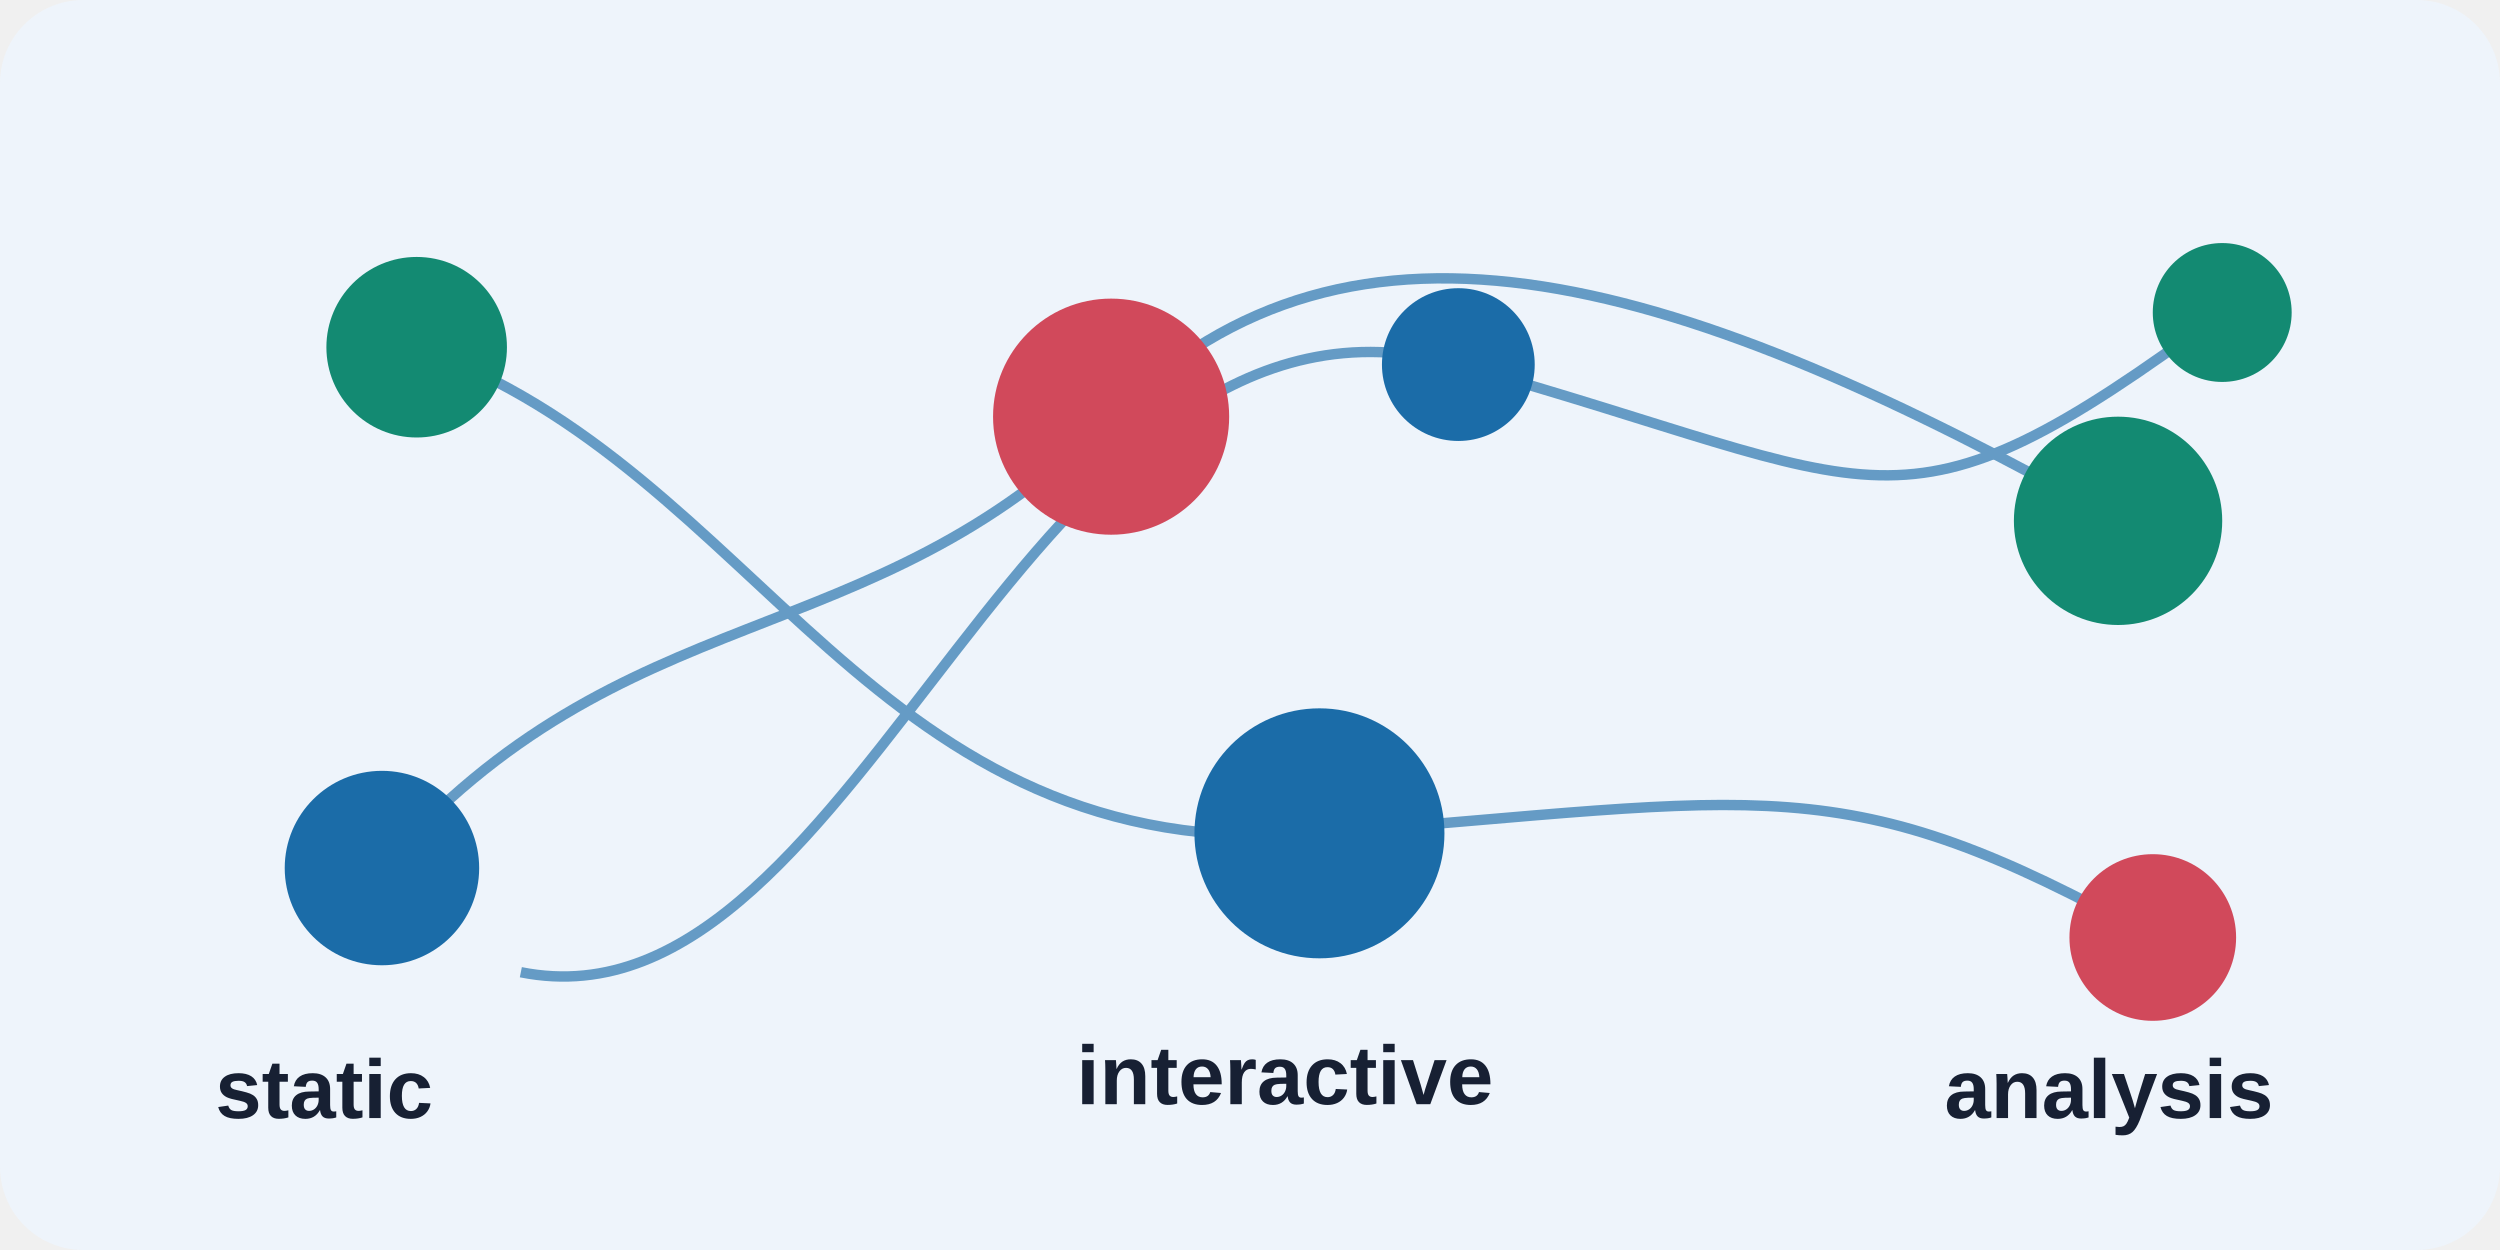
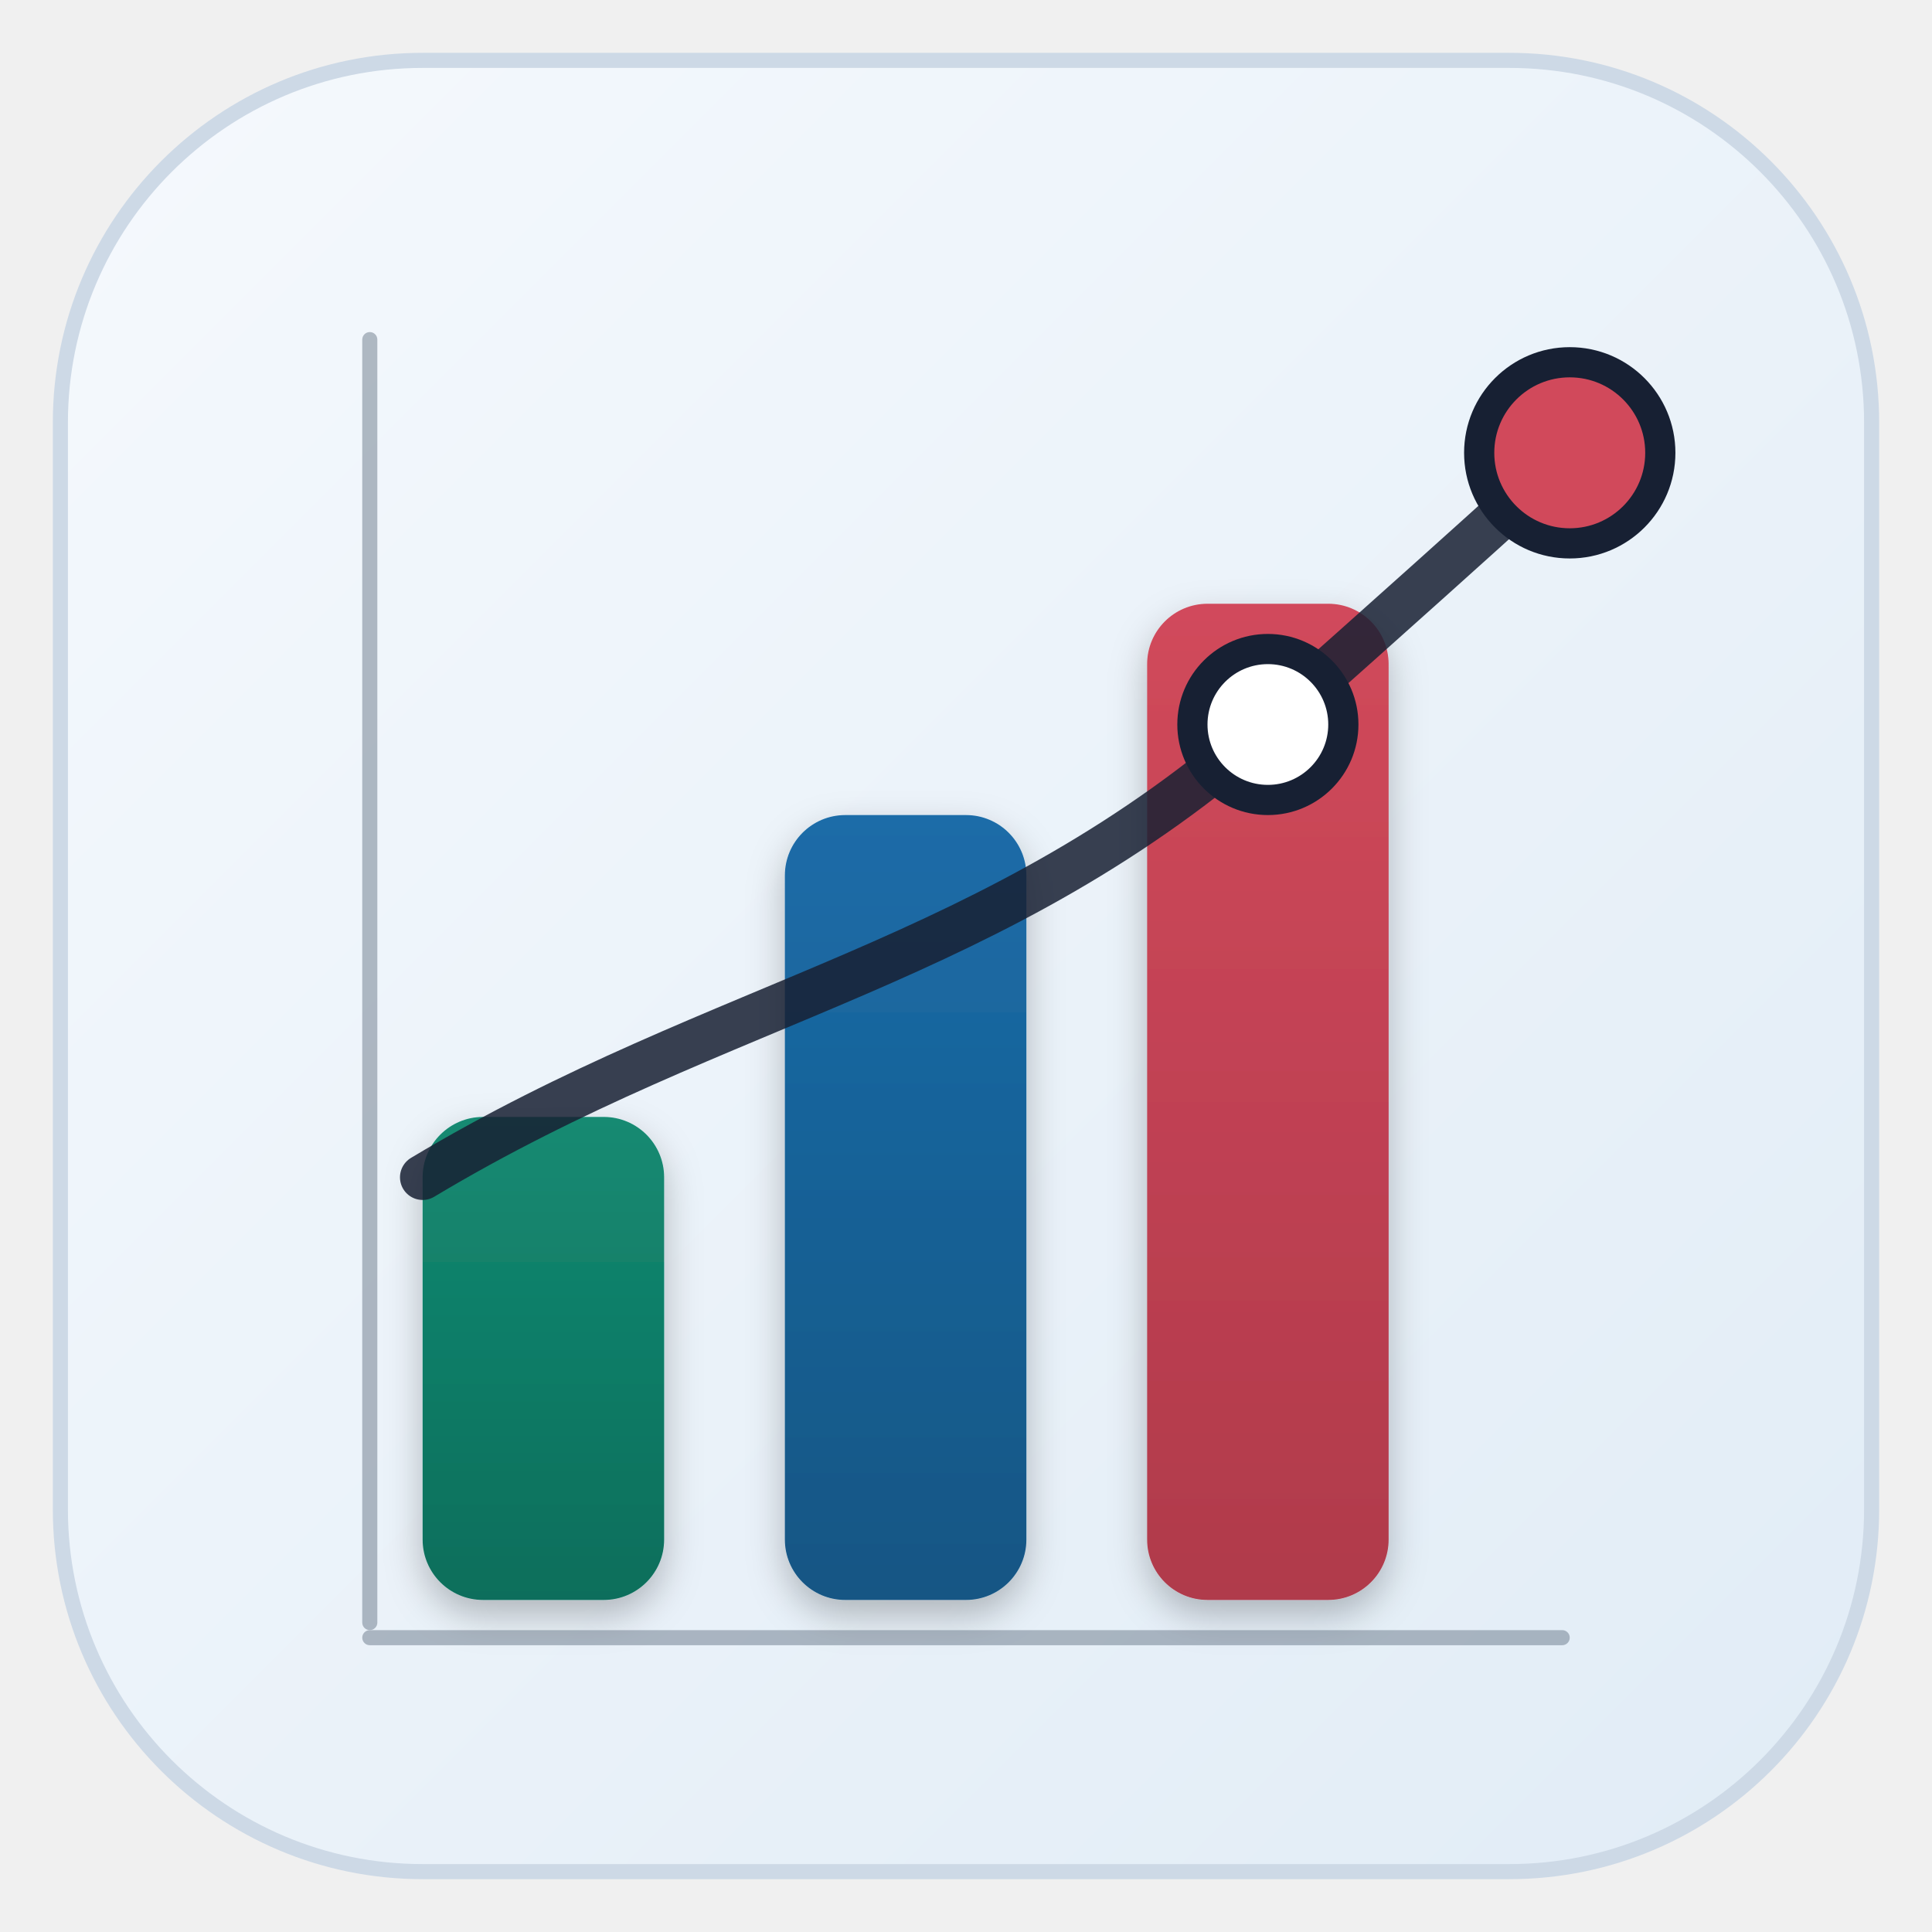
- <svg xmlns="http://www.w3.org/2000/svg" width="720" height="360" viewBox="0 0 720 360" role="img" aria-labelledby="title desc">
-   <rect width="720" height="360" rx="24" fill="#eef4fb" />
-   <g fill="none" stroke="#1b6ca8" stroke-width="3" opacity="0.65">
-     <path d="M110 250C180 170 250 190 320 120S485 80 610 150" />
-     <path d="M120 100C220 135 250 250 380 240S530 220 620 270" />
-     <path d="M150 280C250 300 295 70 420 105S545 160 640 90" />
+ <svg xmlns="http://www.w3.org/2000/svg" width="256" height="256" viewBox="0 0 256 256" role="img" aria-labelledby="dvm-title dvm-desc">
+   <defs>
+     <linearGradient id="dv-bg" x1="0" y1="0" x2="1" y2="1">
+       <stop offset="0" stop-color="#f5f9fd" />
+       <stop offset="1" stop-color="#e1ecf6" />
+     </linearGradient>
+     <linearGradient id="dv-blue" x1="0" y1="1" x2="0" y2="0">
+       <stop offset="0" stop-color="#155684" />
+       <stop offset="1" stop-color="#1b6ca8" />
+     </linearGradient>
+     <linearGradient id="dv-red" x1="0" y1="1" x2="0" y2="0">
+       <stop offset="0" stop-color="#b03a4b" />
+       <stop offset="1" stop-color="#d1495b" />
+     </linearGradient>
+     <linearGradient id="dv-green" x1="0" y1="1" x2="0" y2="0">
+       <stop offset="0" stop-color="#0e6e5b" />
+       <stop offset="1" stop-color="#138a72" />
+     </linearGradient>
+     <filter id="dv-shadow" x="-10%" y="-10%" width="120%" height="120%">
+       <feGaussianBlur in="SourceAlpha" stdDeviation="2.4" />
+       <feOffset dy="2" />
+       <feComponentTransfer>
+         <feFuncA type="linear" slope="0.25" />
+       </feComponentTransfer>
+       <feMerge>
+         <feMergeNode />
+         <feMergeNode in="SourceGraphic" />
+       </feMerge>
+     </filter>
+   </defs>
+   <rect x="8" y="8" width="240" height="240" rx="48" fill="url(#dv-bg)" stroke="#cdd9e6" stroke-width="2" />
+   <g filter="url(#dv-shadow)">
+     <rect x="56" y="148" width="32" height="64" rx="8" fill="url(#dv-green)" />
+     <rect x="104" y="108" width="32" height="104" rx="8" fill="url(#dv-blue)" />
+     <rect x="152" y="80" width="32" height="132" rx="8" fill="url(#dv-red)" />
  </g>
+   <path d="M56 156 C 96 132, 132 128, 168 96 S 208 60, 208 60" fill="none" stroke="#172033" stroke-width="6" stroke-linecap="round" opacity="0.85" />
  <g>
-     <circle cx="110" cy="250" r="28" fill="#1b6ca8" />
-     <circle cx="320" cy="120" r="34" fill="#d1495b" />
-     <circle cx="610" cy="150" r="30" fill="#138a72" />
-     <circle cx="120" cy="100" r="26" fill="#138a72" />
-     <circle cx="380" cy="240" r="36" fill="#1b6ca8" />
-     <circle cx="620" cy="270" r="24" fill="#d1495b" />
-     <circle cx="420" cy="105" r="22" fill="#1b6ca8" />
-     <circle cx="640" cy="90" r="20" fill="#138a72" />
+     <line x1="168" y1="96" x2="208" y2="60" stroke="#172033" stroke-width="3" opacity="0" />
+     <circle cx="168" cy="96" r="10" fill="#ffffff" stroke="#172033" stroke-width="4" />
+     <circle cx="208" cy="60" r="12" fill="#d1495b" stroke="#172033" stroke-width="4" />
  </g>
-   <g fill="#172033" font-family="Segoe UI, Arial, sans-serif" font-weight="700">
-     <text x="62" y="322" font-size="24">static</text>
-     <text x="310" y="318" font-size="24">interactive</text>
-     <text x="560" y="322" font-size="24">analysis</text>
+   <g fill="#5b6a7d" opacity="0.45">
+     <rect x="48" y="216" width="160" height="2" rx="1" />
+     <rect x="48" y="44" width="2" height="172" rx="1" />
  </g>
</svg>
